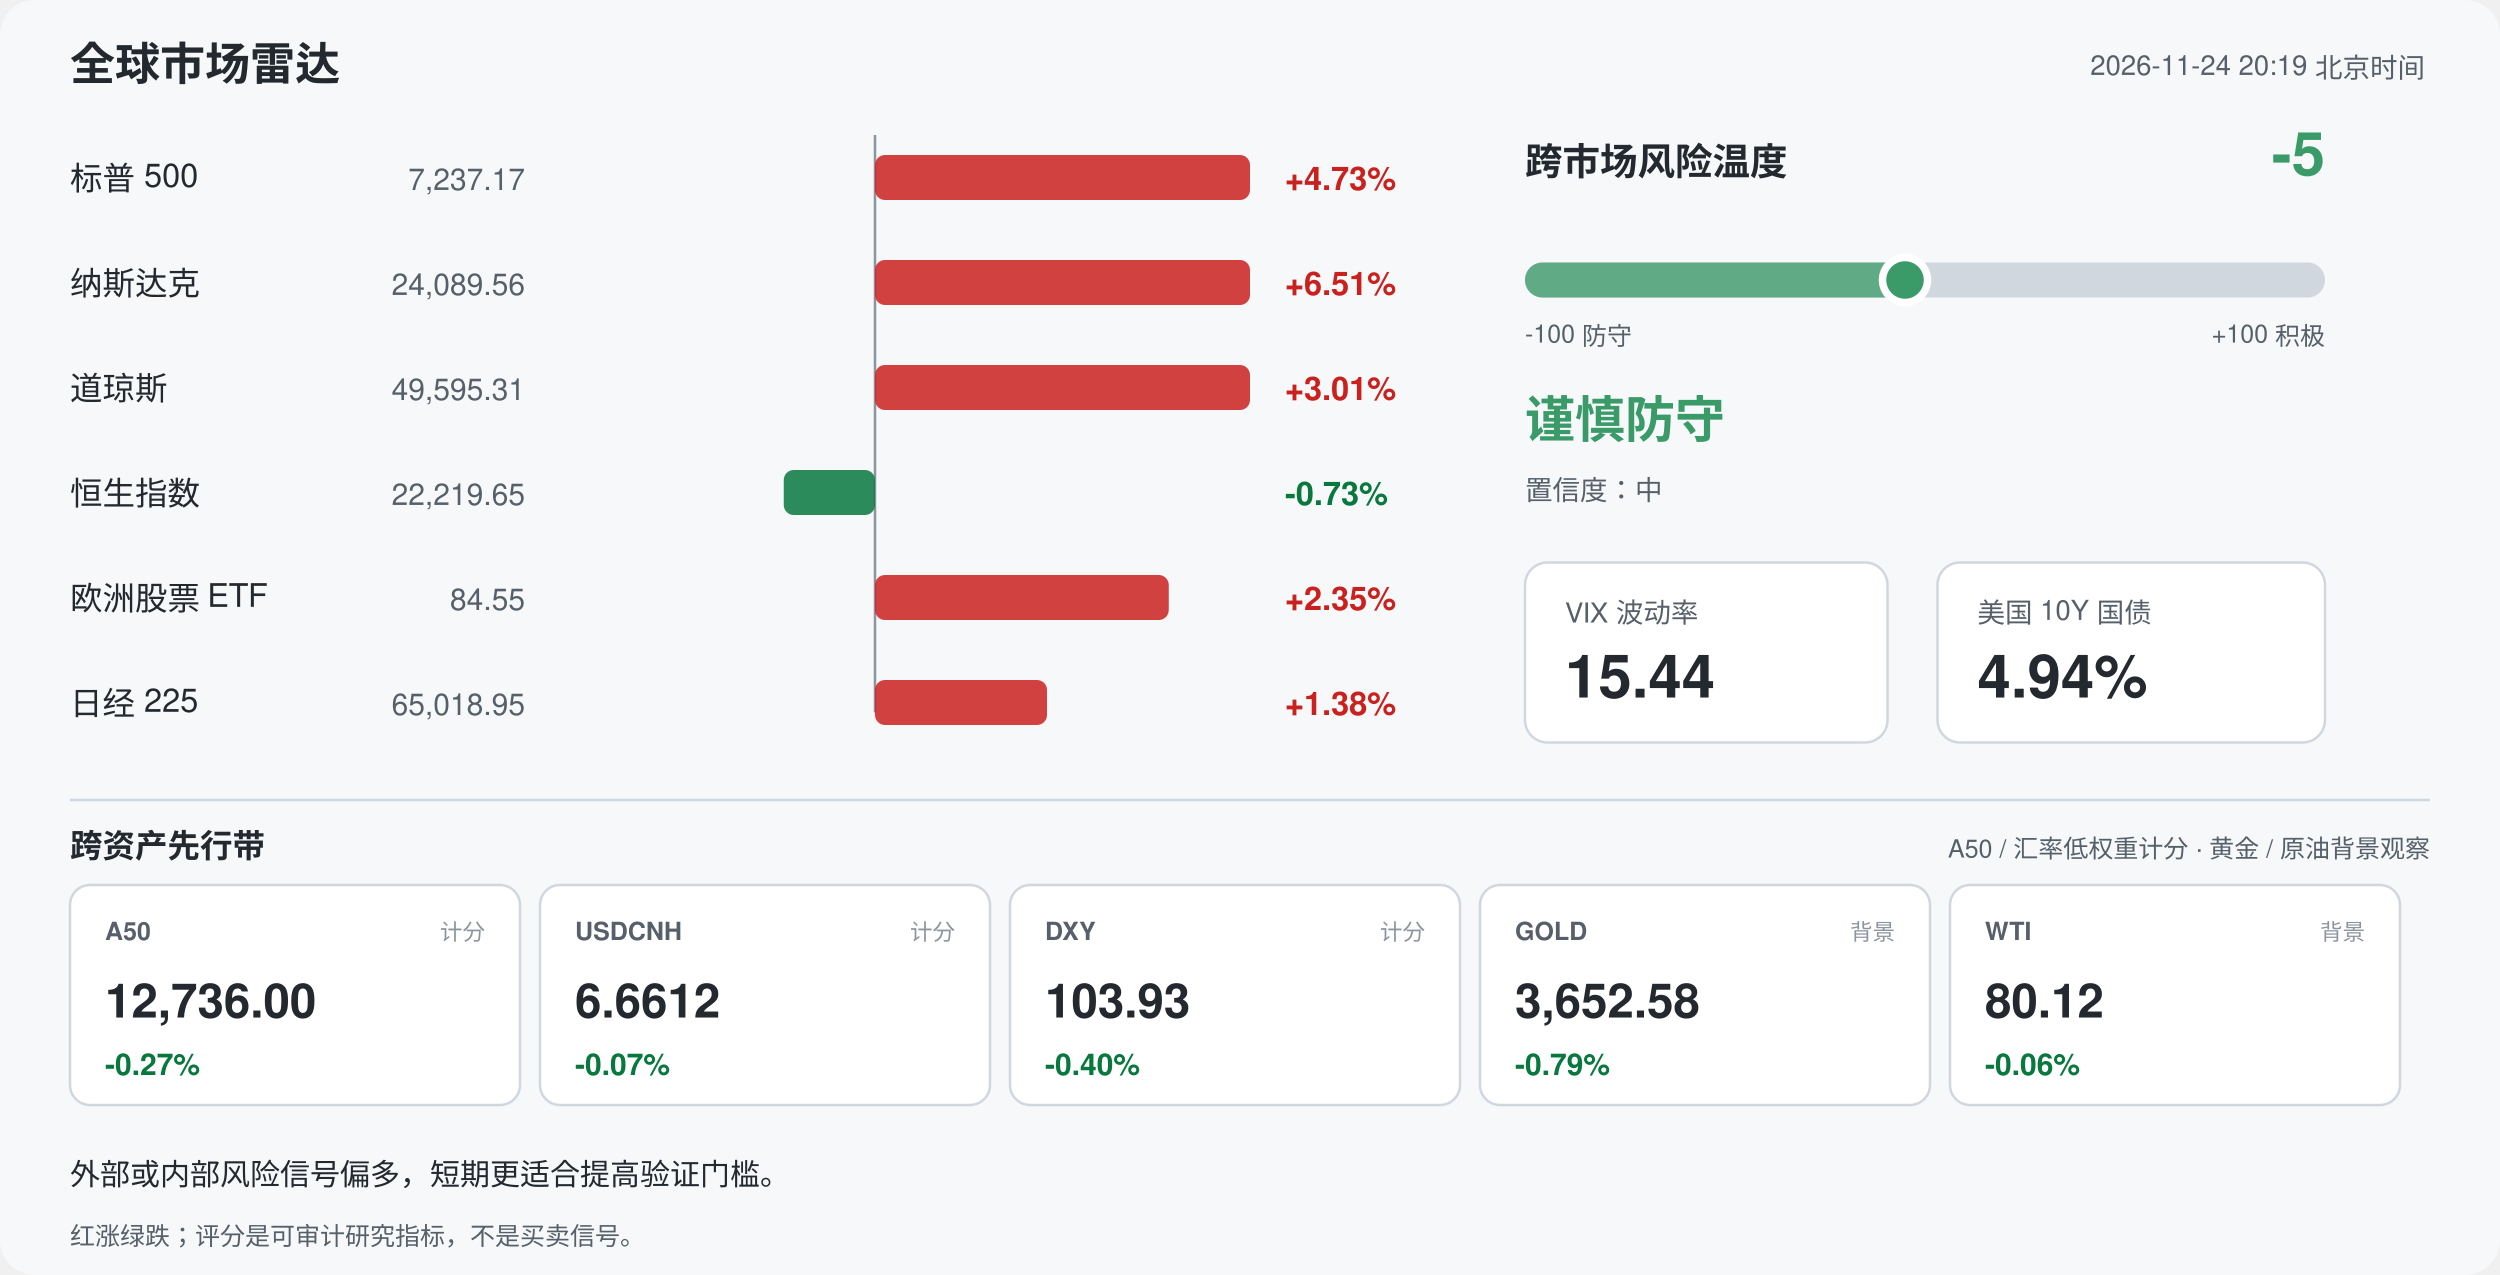
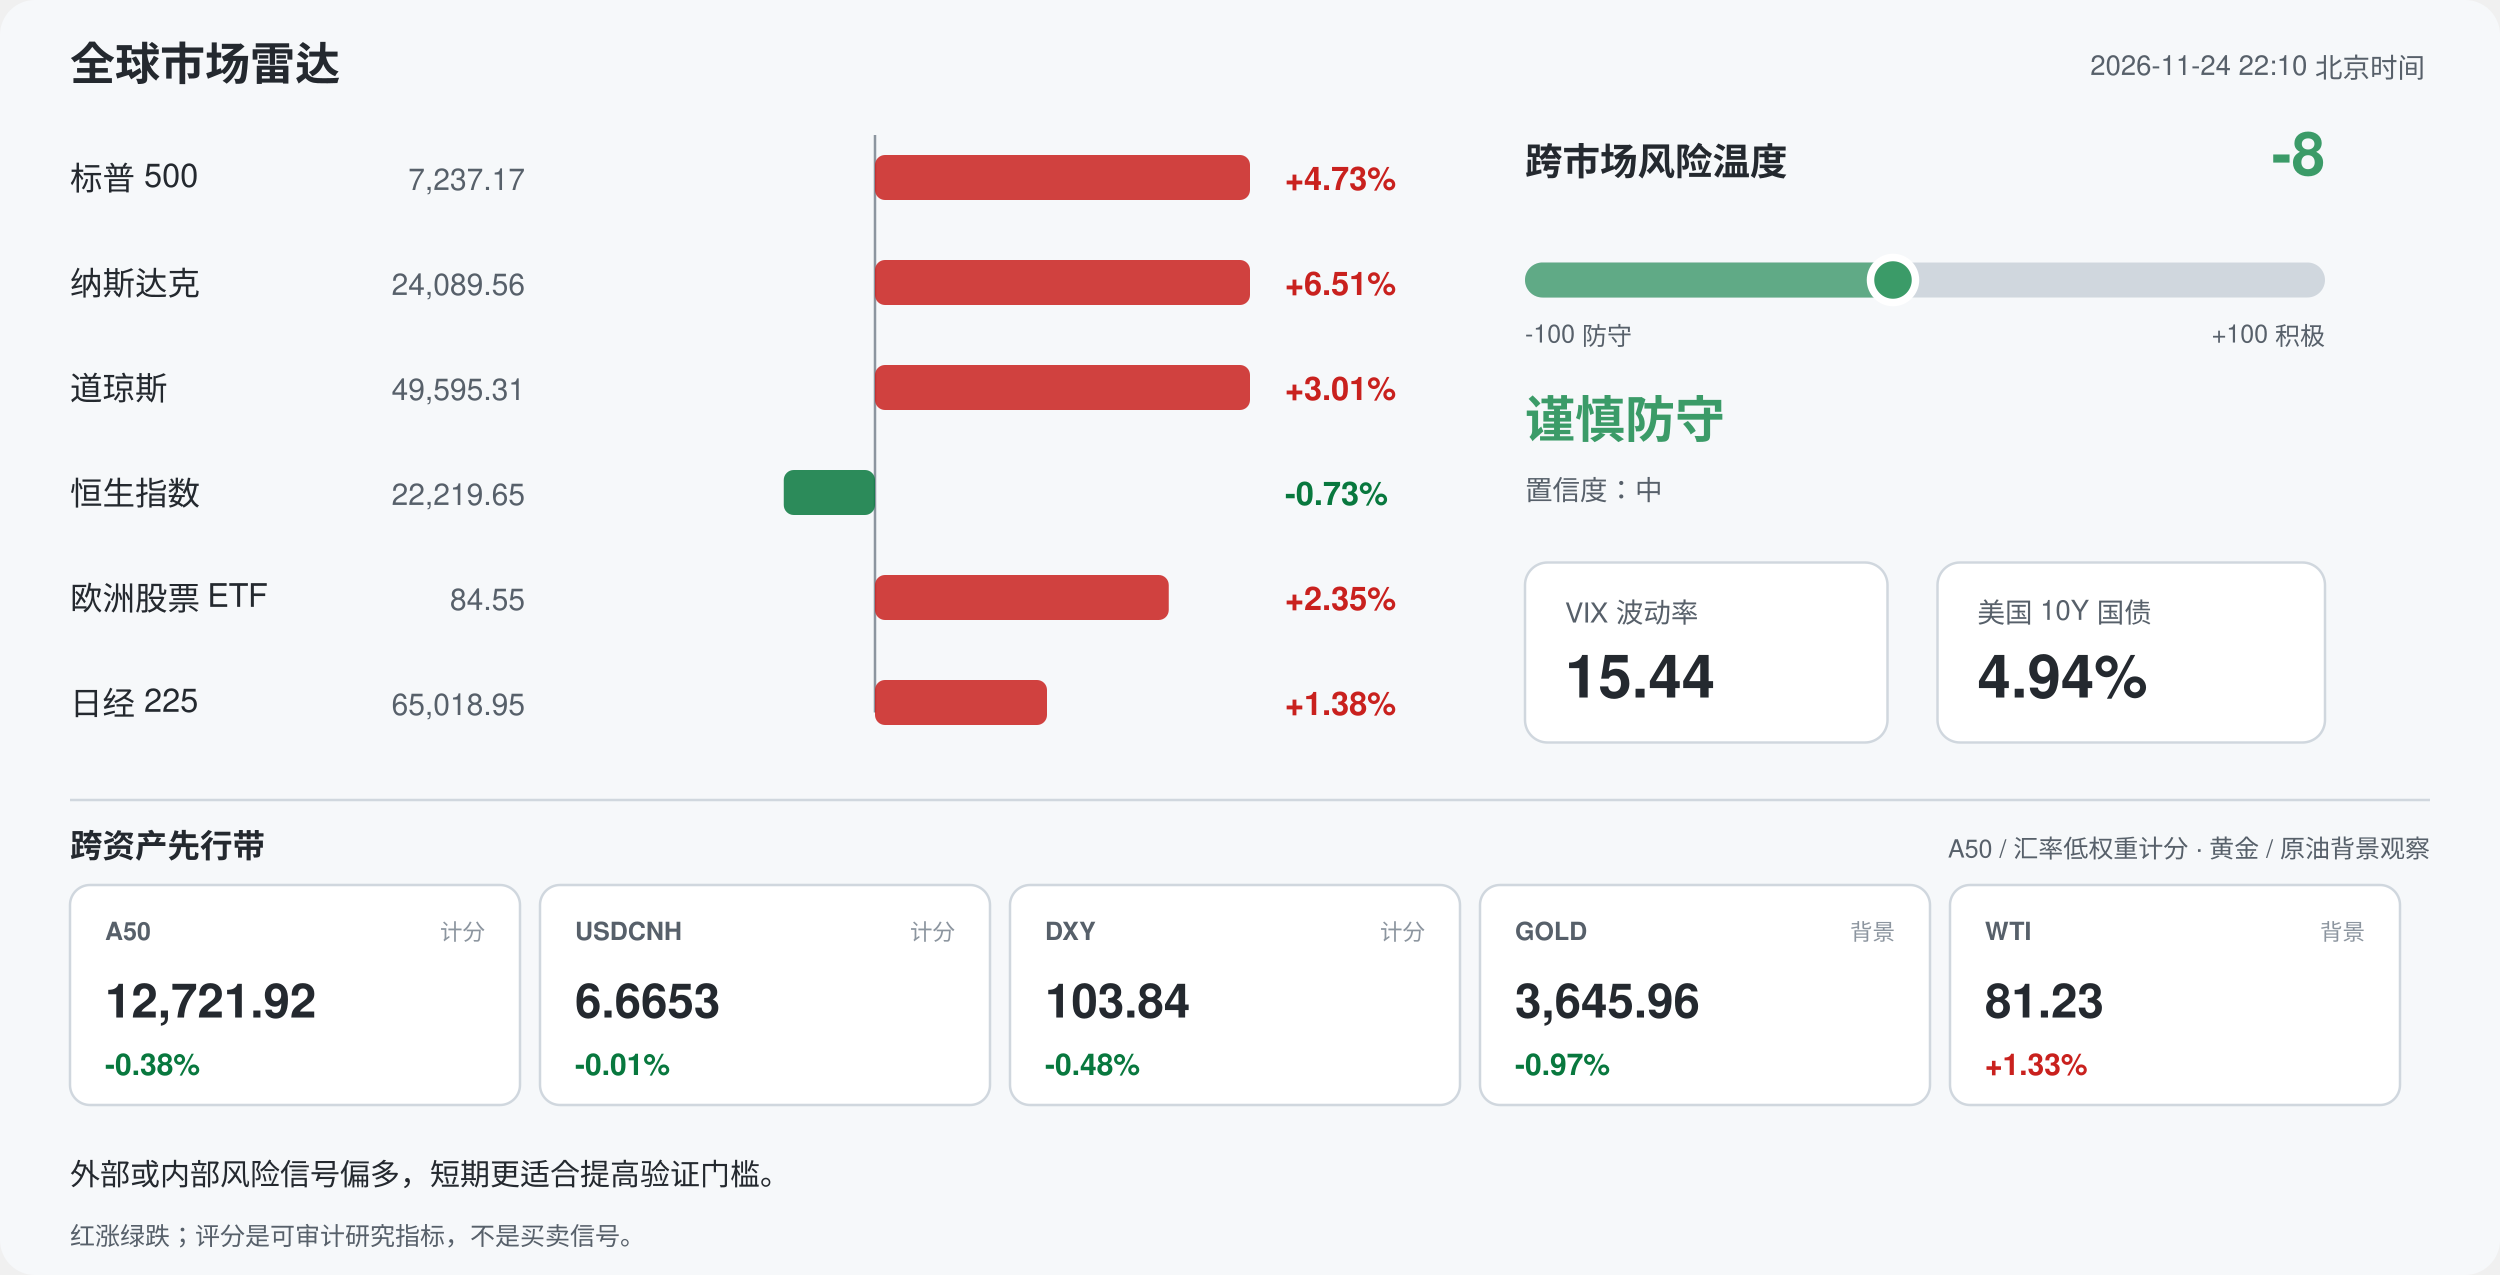
<svg xmlns="http://www.w3.org/2000/svg" width="1000" height="510" viewBox="0 0 1000 510" font-family="-apple-system,Segoe UI,Helvetica,Arial,sans-serif">
  <rect width="1000" height="510" rx="14" fill="#f6f8fa" />
  <text x="28" y="32" font-size="18" font-weight="700" fill="#24292f">全球市场雷达</text>
-   <text x="970" y="30" font-size="11" fill="#57606a" text-anchor="end">2026-11-24 20:19 北京时间</text>
+   <text x="970" y="30" font-size="11" fill="#57606a" text-anchor="end">2026-11-24 22:10 北京时间</text>
  <line x1="350" y1="54" x2="350" y2="285" stroke="#8c959f" stroke-width="1" />
  <text x="28" y="76" font-size="13" fill="#24292f">标普 500</text>
  <text x="210" y="76" font-size="12" fill="#57606a" text-anchor="end">7,237.17</text>
  <rect x="350.0" y="62" width="150.0" height="18" rx="4" fill="#c9211e" opacity="0.85" />
  <text x="514" y="76" font-size="13" font-weight="600" fill="#c9211e">+4.73%</text>
  <text x="28" y="118" font-size="13" fill="#24292f">纳斯达克</text>
  <text x="210" y="118" font-size="12" fill="#57606a" text-anchor="end">24,089.56</text>
  <rect x="350.0" y="104" width="150.0" height="18" rx="4" fill="#c9211e" opacity="0.85" />
  <text x="514" y="118" font-size="13" font-weight="600" fill="#c9211e">+6.51%</text>
  <text x="28" y="160" font-size="13" fill="#24292f">道琼斯</text>
  <text x="210" y="160" font-size="12" fill="#57606a" text-anchor="end">49,595.31</text>
  <rect x="350.0" y="146" width="150.0" height="18" rx="4" fill="#c9211e" opacity="0.85" />
  <text x="514" y="160" font-size="13" font-weight="600" fill="#c9211e">+3.01%</text>
  <text x="28" y="202" font-size="13" fill="#24292f">恒生指数</text>
  <text x="210" y="202" font-size="12" fill="#57606a" text-anchor="end">22,219.65</text>
  <rect x="313.5" y="188" width="36.5" height="18" rx="4" fill="#08783e" opacity="0.85" />
  <text x="514" y="202" font-size="13" font-weight="600" fill="#08783e">-0.73%</text>
  <text x="28" y="244" font-size="13" fill="#24292f">欧洲股票 ETF</text>
  <text x="210" y="244" font-size="12" fill="#57606a" text-anchor="end">84.55</text>
  <rect x="350.0" y="230" width="117.5" height="18" rx="4" fill="#c9211e" opacity="0.85" />
  <text x="514" y="244" font-size="13" font-weight="600" fill="#c9211e">+2.35%</text>
  <text x="28" y="286" font-size="13" fill="#24292f">日经 225</text>
  <text x="210" y="286" font-size="12" fill="#57606a" text-anchor="end">65,018.95</text>
  <rect x="350.0" y="272" width="68.8" height="18" rx="4" fill="#c9211e" opacity="0.85" />
  <text x="514" y="286" font-size="13" font-weight="600" fill="#c9211e">+1.38%</text>
  <text x="610" y="70" font-size="15" font-weight="700" fill="#24292f">跨市场风险温度</text>
-   <text x="930" y="70" font-size="24" font-weight="700" fill="#3b9b68" text-anchor="end">-5</text>
+   <text x="930" y="70" font-size="24" font-weight="700" fill="#3b9b68" text-anchor="end">-8</text>
  <rect x="610" y="105" width="320" height="14" rx="7" fill="#d0d7de" />
-   <rect x="610" y="105" width="152.0" height="14" rx="7" fill="#3b9b68" opacity="0.75" />
-   <circle cx="762.0" cy="112" r="9" fill="#3b9b68" stroke="#ffffff" stroke-width="3" />
+   <rect x="610" y="105" width="147.2" height="14" rx="7" fill="#3b9b68" opacity="0.75" />
+   <circle cx="757.2" cy="112" r="9" fill="#3b9b68" stroke="#ffffff" stroke-width="3" />
  <text x="610" y="137" font-size="10" fill="#57606a">-100 防守</text>
  <text x="930" y="137" font-size="10" fill="#57606a" text-anchor="end">+100 积极</text>
  <text x="610" y="175" font-size="20" font-weight="700" fill="#3b9b68">谨慎防守</text>
  <text x="610" y="200" font-size="11" fill="#57606a">置信度：中</text>
  <rect x="610" y="225" width="145" height="72" rx="9" fill="#ffffff" stroke="#d0d7de" />
  <text x="626" y="249" font-size="11" fill="#57606a">VIX 波动率</text>
  <text x="626" y="279" font-size="24" font-weight="700" fill="#24292f">15.44</text>
  <rect x="775" y="225" width="155" height="72" rx="9" fill="#ffffff" stroke="#d0d7de" />
  <text x="791" y="249" font-size="11" fill="#57606a">美国 10Y 国债</text>
  <text x="791" y="279" font-size="24" font-weight="700" fill="#24292f">4.94%</text>
  <line x1="28" y1="320" x2="972" y2="320" stroke="#d0d7de" />
  <text x="28" y="343" font-size="13" font-weight="700" fill="#24292f">跨资产先行带</text>
  <text x="972" y="343" font-size="10" fill="#57606a" text-anchor="end">A50 / 汇率低权重计分 · 黄金 / 原油背景观察</text>
  <rect x="28" y="354" width="180" height="88" rx="8" fill="#ffffff" stroke="#d0d7de" />
  <text x="42" y="376" font-size="10" font-weight="700" fill="#57606a">A50</text>
  <text x="194" y="376" font-size="9" fill="#8c959f" text-anchor="end">计分</text>
-   <text x="42" y="407" font-size="19" font-weight="700" fill="#24292f">12,736.00</text>
-   <text x="42" y="430" font-size="12" font-weight="700" fill="#08783e">-0.27%</text>
+   <text x="42" y="407" font-size="19" font-weight="700" fill="#24292f">12,721.92</text>
+   <text x="42" y="430" font-size="12" font-weight="700" fill="#08783e">-0.38%</text>
  <rect x="216" y="354" width="180" height="88" rx="8" fill="#ffffff" stroke="#d0d7de" />
  <text x="230" y="376" font-size="10" font-weight="700" fill="#57606a">USDCNH</text>
  <text x="382" y="376" font-size="9" fill="#8c959f" text-anchor="end">计分</text>
-   <text x="230" y="407" font-size="19" font-weight="700" fill="#24292f">6.6612</text>
-   <text x="230" y="430" font-size="12" font-weight="700" fill="#08783e">-0.07%</text>
+   <text x="230" y="407" font-size="19" font-weight="700" fill="#24292f">6.6653</text>
+   <text x="230" y="430" font-size="12" font-weight="700" fill="#08783e">-0.01%</text>
  <rect x="404" y="354" width="180" height="88" rx="8" fill="#ffffff" stroke="#d0d7de" />
  <text x="418" y="376" font-size="10" font-weight="700" fill="#57606a">DXY</text>
  <text x="570" y="376" font-size="9" fill="#8c959f" text-anchor="end">计分</text>
-   <text x="418" y="407" font-size="19" font-weight="700" fill="#24292f">103.93</text>
-   <text x="418" y="430" font-size="12" font-weight="700" fill="#08783e">-0.40%</text>
+   <text x="418" y="407" font-size="19" font-weight="700" fill="#24292f">103.84</text>
+   <text x="418" y="430" font-size="12" font-weight="700" fill="#08783e">-0.48%</text>
  <rect x="592" y="354" width="180" height="88" rx="8" fill="#ffffff" stroke="#d0d7de" />
  <text x="606" y="376" font-size="10" font-weight="700" fill="#57606a">GOLD</text>
  <text x="758" y="376" font-size="9" fill="#8c959f" text-anchor="end">背景</text>
-   <text x="606" y="407" font-size="19" font-weight="700" fill="#24292f">3,652.58</text>
-   <text x="606" y="430" font-size="12" font-weight="700" fill="#08783e">-0.79%</text>
+   <text x="606" y="407" font-size="19" font-weight="700" fill="#24292f">3,645.96</text>
+   <text x="606" y="430" font-size="12" font-weight="700" fill="#08783e">-0.97%</text>
  <rect x="780" y="354" width="180" height="88" rx="8" fill="#ffffff" stroke="#d0d7de" />
  <text x="794" y="376" font-size="10" font-weight="700" fill="#57606a">WTI</text>
  <text x="946" y="376" font-size="9" fill="#8c959f" text-anchor="end">背景</text>
-   <text x="794" y="407" font-size="19" font-weight="700" fill="#24292f">80.12</text>
-   <text x="794" y="430" font-size="12" font-weight="700" fill="#08783e">-0.06%</text>
+   <text x="794" y="407" font-size="19" font-weight="700" fill="#24292f">81.23</text>
+   <text x="794" y="430" font-size="12" font-weight="700" fill="#c9211e">+1.33%</text>
  <text x="28" y="474" font-size="12" fill="#24292f">外部或内部风险信号偏多，短期更适合提高验证门槛。</text>
  <text x="28" y="498" font-size="10" fill="#57606a">红涨绿跌；评分是可审计研究指标，不是买卖信号。</text>
</svg>
